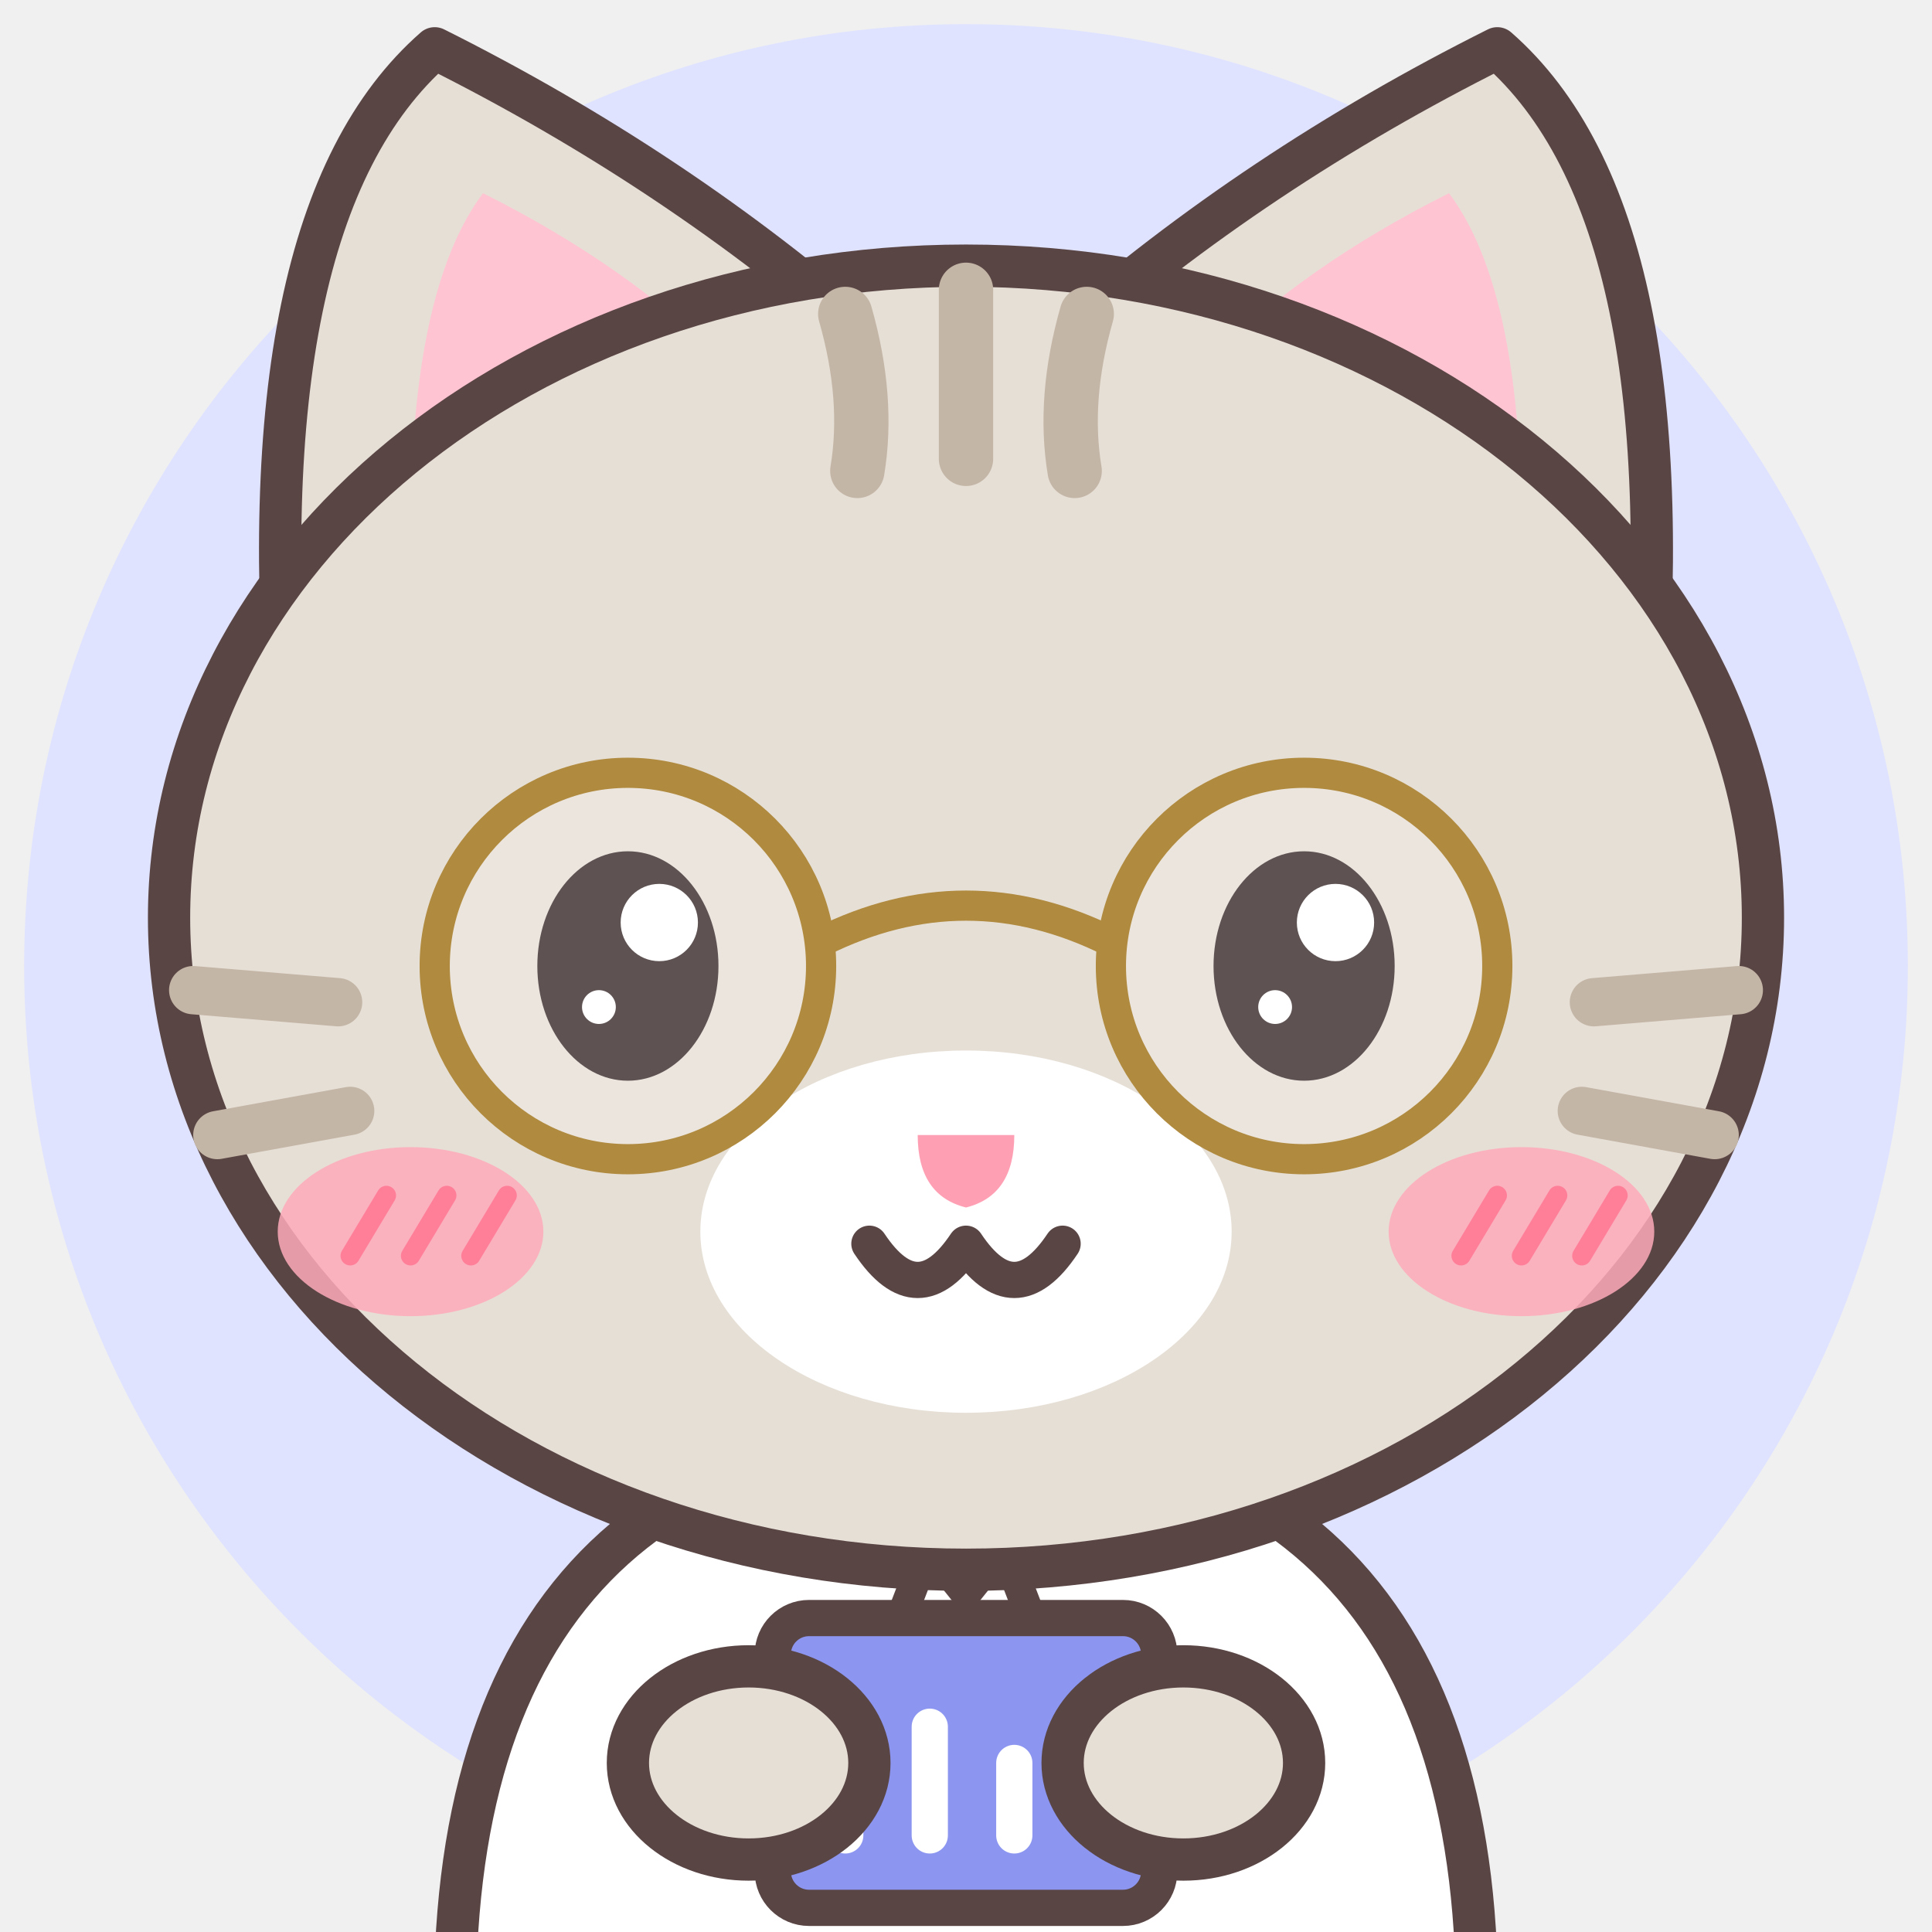
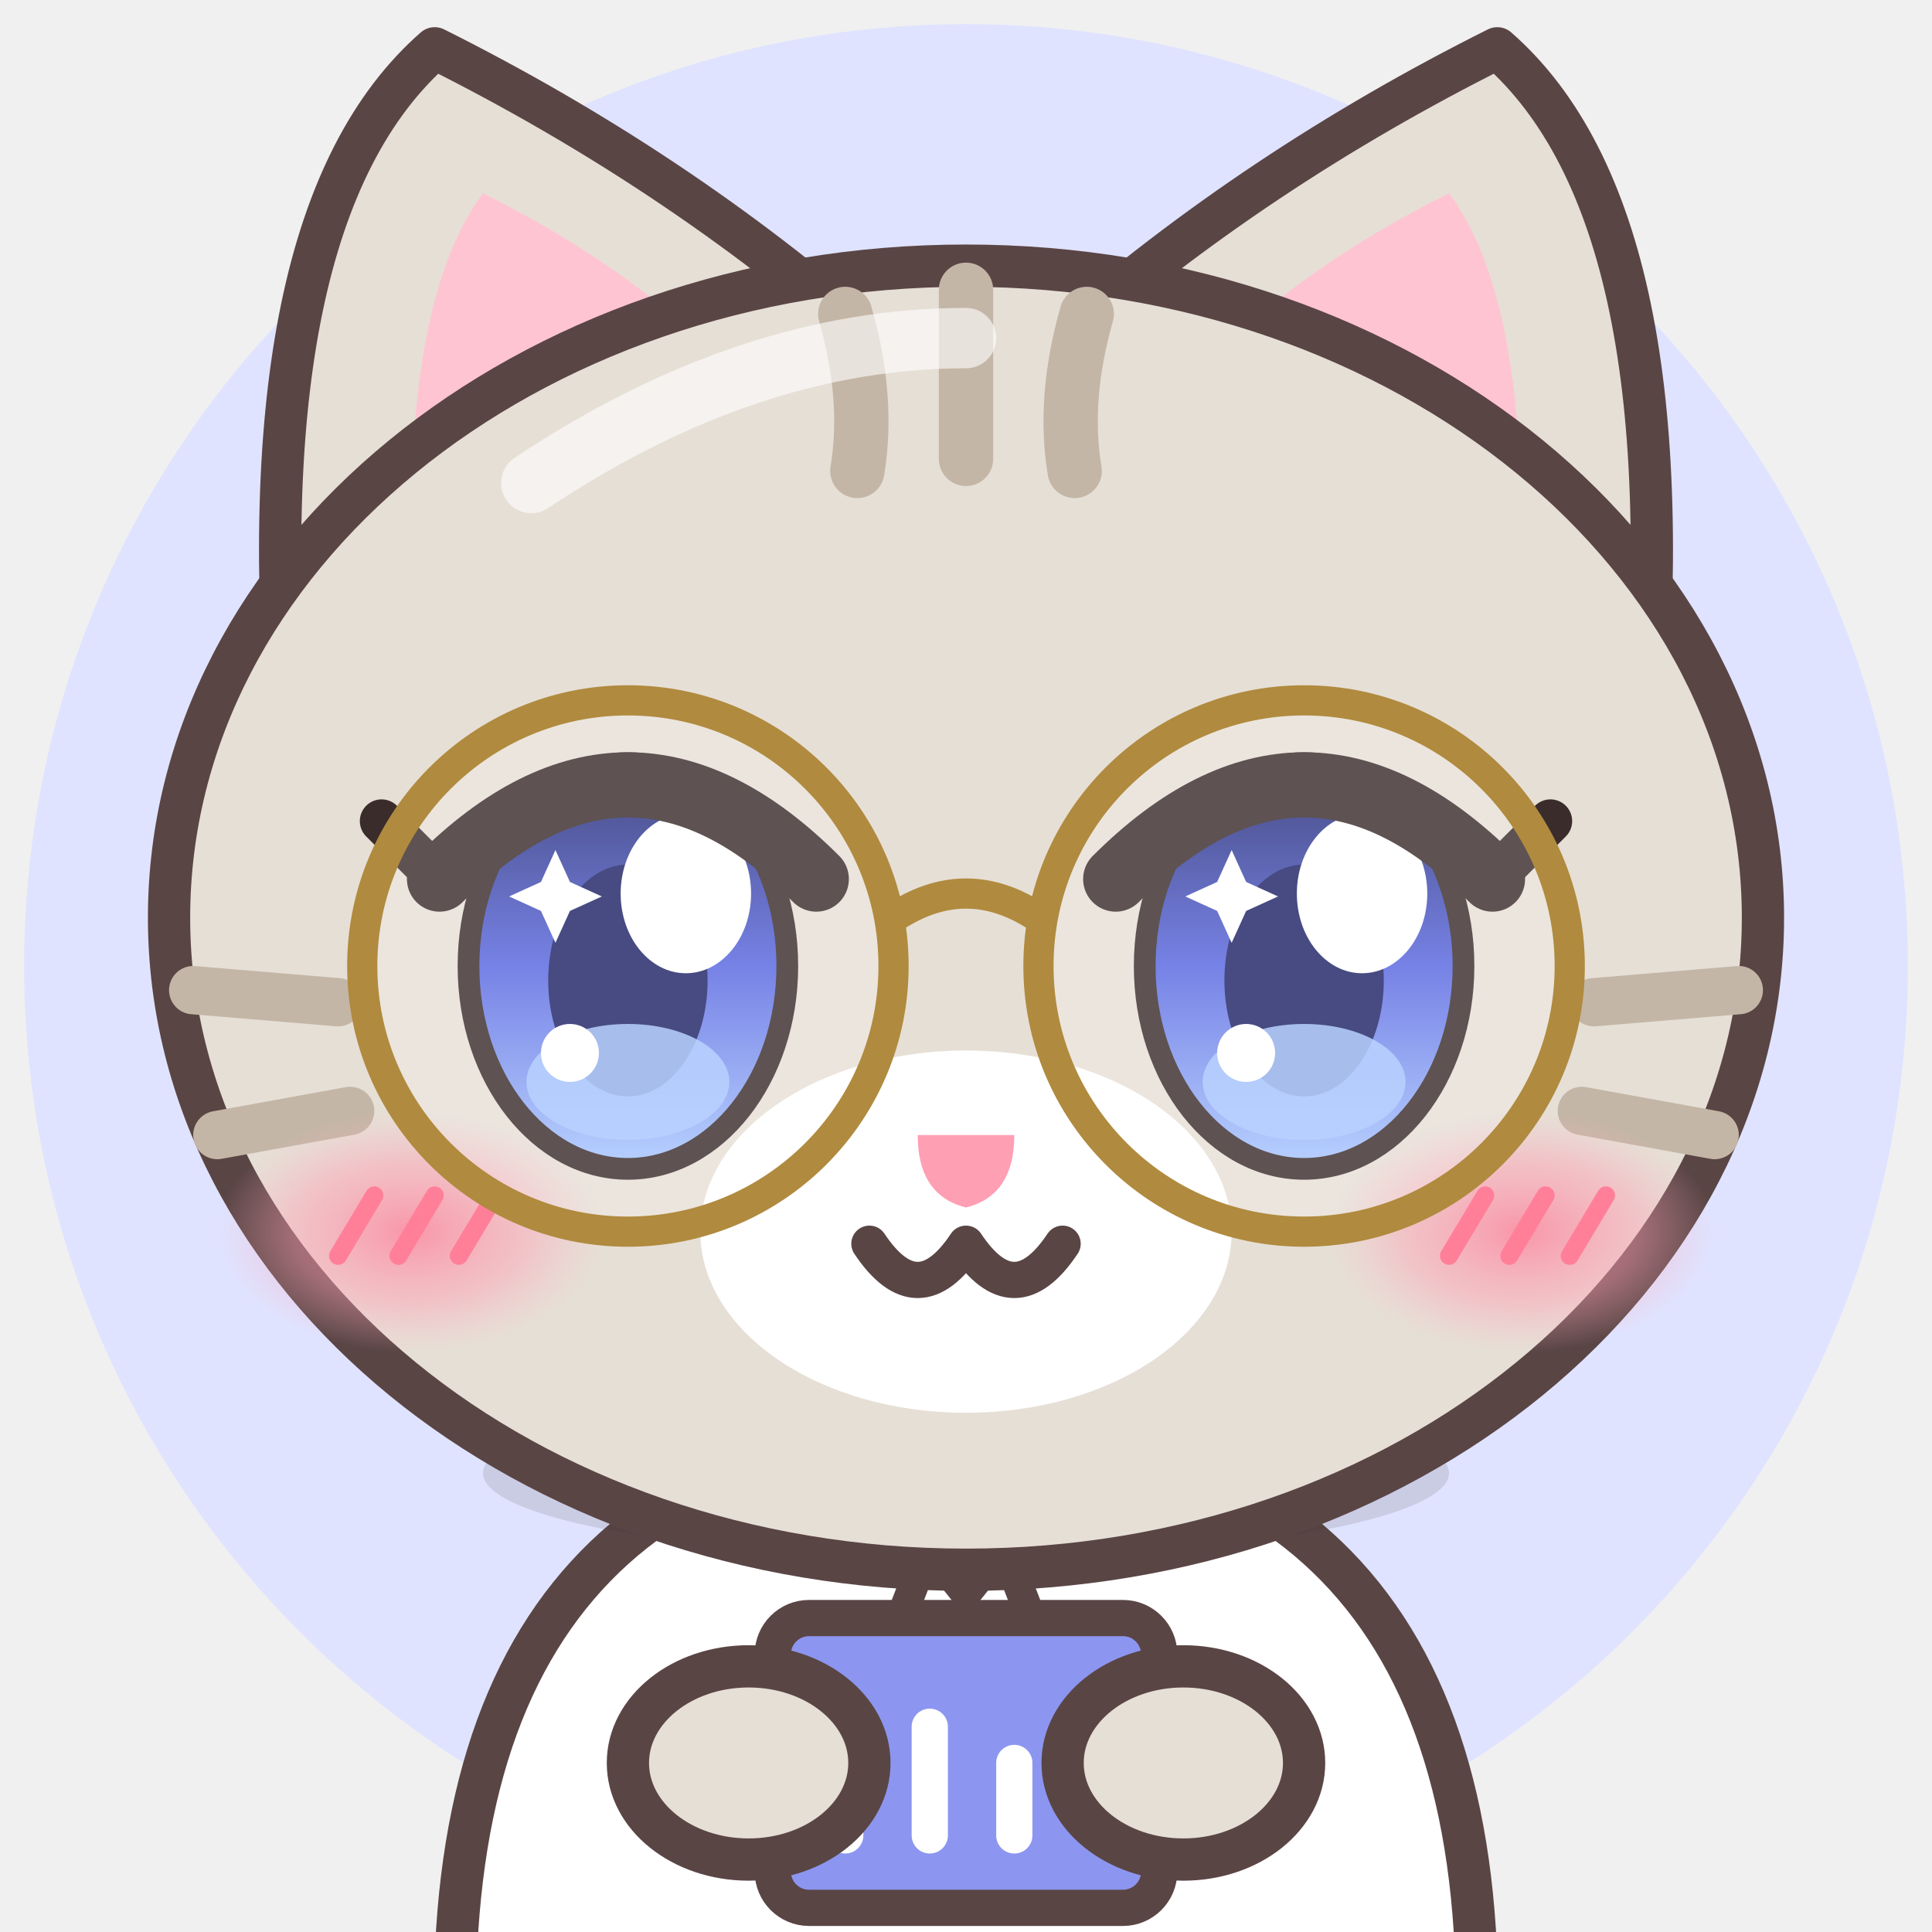
<svg xmlns="http://www.w3.org/2000/svg" viewBox="20 30 160 160" role="img" aria-label="マンチカン">
  <circle cx="100" cy="110" r="78" fill="#dfe3ff" />
+   <defs>
+     <linearGradient id="munchkin-iris" x1="0" y1="0" x2="0" y2="1">
+       <stop offset="0" stop-color="#1e2366" />
+       <stop offset="0.5" stop-color="#5866e0" />
+       <stop offset="1" stop-color="#a9c8ff" />
+     </linearGradient>
+     <radialGradient id="munchkin-blush">
+       <stop offset="0" stop-color="#ff7d9a" stop-opacity="0.75" />
+       <stop offset="0.6" stop-color="#ff9fb4" stop-opacity="0.45" />
+       <stop offset="1" stop-color="#ffb3c4" stop-opacity="0" />
+     </radialGradient>
+   </defs>
  <path d="M58 204 Q54 150 100 148 Q146 150 142 204 Z" fill="#fff" stroke="#5a4545" stroke-width="3.5" stroke-linejoin="round" stroke-linecap="round" />
  <path d="M100 150 L90 176 M100 150 L110 176" stroke="#5a4545" stroke-width="2.5" stroke-linecap="round" />
  <path d="M92 152 L100 162 L108 152 Z" fill="#8c96f0" stroke="#5a4545" stroke-width="2.5" stroke-linejoin="round" stroke-linecap="round" />
  <rect x="84" y="164" width="32" height="24" rx="3" fill="#8c96f0" stroke="#5a4545" stroke-width="3" stroke-linejoin="round" stroke-linecap="round" />
  <path d="M90 182 v-5 M97 182 v-9 M104 182 v-6 M111 182 v-12" stroke="#fff" stroke-width="3" stroke-linecap="round" />
  <ellipse cx="82" cy="176" rx="10" ry="8" fill="#e6dfd6" stroke="#5a4545" stroke-width="3.5" stroke-linejoin="round" stroke-linecap="round" />
  <ellipse cx="118" cy="176" rx="10" ry="8" fill="#e6dfd6" stroke="#5a4545" stroke-width="3.5" stroke-linejoin="round" stroke-linecap="round" />
+   <ellipse cx="100" cy="152" rx="40" ry="7" fill="#3b2c2c" opacity="0.13" />
  <path d="M44 92 Q40 48 56 34 Q76 44 92 58 Z" fill="#e6dfd6" stroke="#5a4545" stroke-width="3.5" stroke-linejoin="round" stroke-linecap="round" />
  <path d="M156 92 Q160 48 144 34 Q124 44 108 58 Z" fill="#e6dfd6" stroke="#5a4545" stroke-width="3.5" stroke-linejoin="round" stroke-linecap="round" />
  <path d="M54 74 Q54 54 60 46 Q72 52 80 60 Z M146 74 Q146 54 140 46 Q128 52 120 60 Z" fill="#ffc4d2" />
  <ellipse cx="100" cy="106" rx="66" ry="54" fill="#e6dfd6" stroke="#5a4545" stroke-width="3.5" stroke-linejoin="round" stroke-linecap="round" />
  <path d="M90 56 q2 7 1 13 M100 54 v14 M110 56 q-2 7 -1 13" stroke="#c4b6a6" stroke-width="4.5" stroke-linecap="round" fill="none" />
  <path d="M36 112 l12 1 M38 124 l11 -2 M164 112 l-12 1 M162 124 l-11 -2" stroke="#c4b6a6" stroke-width="4" stroke-linecap="round" />
  <ellipse cx="100" cy="132" rx="22" ry="15" fill="#fff" />
  <path d="M96 124 h8 q0 5 -4 6 q-4 -1 -4 -6z" fill="#ff9fb4" />
-   <ellipse cx="54" cy="132" rx="11" ry="7" fill="#ffaabb" opacity="0.85" />
-   <path d="M49 134 l3 -5 M54 134 l3 -5 M59 134 l3 -5" stroke="#ff7f99" stroke-width="1.6" stroke-linecap="round" />
-   <ellipse cx="146" cy="132" rx="11" ry="7" fill="#ffaabb" opacity="0.85" />
-   <path d="M141 134 l3 -5 M146 134 l3 -5 M151 134 l3 -5" stroke="#ff7f99" stroke-width="1.6" stroke-linecap="round" />
-   <ellipse cx="72" cy="110" rx="7.5" ry="9.5" fill="#3b2c2c" />
-   <circle cx="74.6" cy="106.4" r="3.2" fill="#fff" />
-   <circle cx="69.6" cy="113.4" r="1.4" fill="#fff" />
-   <ellipse cx="128" cy="110" rx="7.5" ry="9.5" fill="#3b2c2c" />
-   <circle cx="130.6" cy="106.4" r="3.2" fill="#fff" />
-   <circle cx="125.6" cy="113.4" r="1.4" fill="#fff" />
+   <path d="M64 70 Q82 58 100 58" fill="none" stroke="#fff" stroke-opacity="0.6" stroke-width="5" stroke-linecap="round" />
+   <ellipse cx="54" cy="132" rx="16" ry="10" fill="url(#munchkin-blush)" />
+   <path d="M48 134 l3 -5 M53 134 l3 -5 M58 134 l3 -5" stroke="#ff7f99" stroke-width="1.5" stroke-linecap="round" />
+   <ellipse cx="146" cy="132" rx="16" ry="10" fill="url(#munchkin-blush)" />
+   <path d="M140 134 l3 -5 M145 134 l3 -5 M150 134 l3 -5" stroke="#ff7f99" stroke-width="1.5" stroke-linecap="round" />
+   <g transform="translate(72 110) scale(1.2) translate(-72 -110)">
+     <ellipse cx="72" cy="110" rx="11" ry="14" fill="url(#munchkin-iris)" stroke="#3b2c2c" stroke-width="1.5" />
+     <ellipse cx="72" cy="111" rx="5.5" ry="8" fill="#1e2366" />
+     <ellipse cx="72" cy="118" rx="7" ry="4" fill="#a9c8ff" opacity="0.85" />
+     <ellipse cx="76" cy="105" rx="4.5" ry="5.5" fill="#fff" />
+     <circle cx="68" cy="116" r="2" fill="#fff" />
+     <path d="M67 102 l1 2.2 2.2 1 -2.2 1 -1 2.2 -1 -2.2 -2.2 -1 2.2 -1z" fill="#fff" />
+     <path d="M59 104 Q72 91 85 104" fill="none" stroke="#3b2c2c" stroke-width="4.5" stroke-linecap="round" stroke-linejoin="round" />
+     <path d="M59 104 l-4 -4" fill="none" stroke="#3b2c2c" stroke-width="3" stroke-linecap="round" stroke-linejoin="round" />
+   </g>
+   <g transform="translate(128 110) scale(1.2) translate(-128 -110)">
+     <ellipse cx="128" cy="110" rx="11" ry="14" fill="url(#munchkin-iris)" stroke="#3b2c2c" stroke-width="1.5" />
+     <ellipse cx="128" cy="111" rx="5.5" ry="8" fill="#1e2366" />
+     <ellipse cx="128" cy="118" rx="7" ry="4" fill="#a9c8ff" opacity="0.85" />
+     <ellipse cx="132" cy="105" rx="4.5" ry="5.5" fill="#fff" />
+     <circle cx="124" cy="116" r="2" fill="#fff" />
+     <path d="M123 102 l1 2.2 2.2 1 -2.2 1 -1 2.2 -1 -2.2 -2.2 -1 2.2 -1z" fill="#fff" />
+     <path d="M115 104 Q128 91 141 104" fill="none" stroke="#3b2c2c" stroke-width="4.5" stroke-linecap="round" stroke-linejoin="round" />
+     <path d="M141 104 l4 -4" fill="none" stroke="#3b2c2c" stroke-width="3" stroke-linecap="round" stroke-linejoin="round" />
+   </g>
  <path d="M92 133 Q96 139 100 133 Q104 139 108 133" fill="none" stroke="#5a4545" stroke-width="3" stroke-linecap="round" stroke-linejoin="round" />
-   <circle cx="72" cy="110" r="16" fill="#fff" fill-opacity="0.18" stroke="#b08a3e" stroke-width="2.5" />
-   <circle cx="128" cy="110" r="16" fill="#fff" fill-opacity="0.18" stroke="#b08a3e" stroke-width="2.5" />
-   <path d="M88 108 Q100 102 112 108" fill="none" stroke="#b08a3e" stroke-width="2.5" stroke-linecap="round" />
+   <circle cx="72" cy="110" r="22" fill="#fff" fill-opacity="0.18" stroke="#b08a3e" stroke-width="2.5" />
+   <circle cx="128" cy="110" r="22" fill="#fff" fill-opacity="0.18" stroke="#b08a3e" stroke-width="2.5" />
+   <path d="M94 106 Q100 102 106 106" fill="none" stroke="#b08a3e" stroke-width="2.5" stroke-linecap="round" />
</svg>
